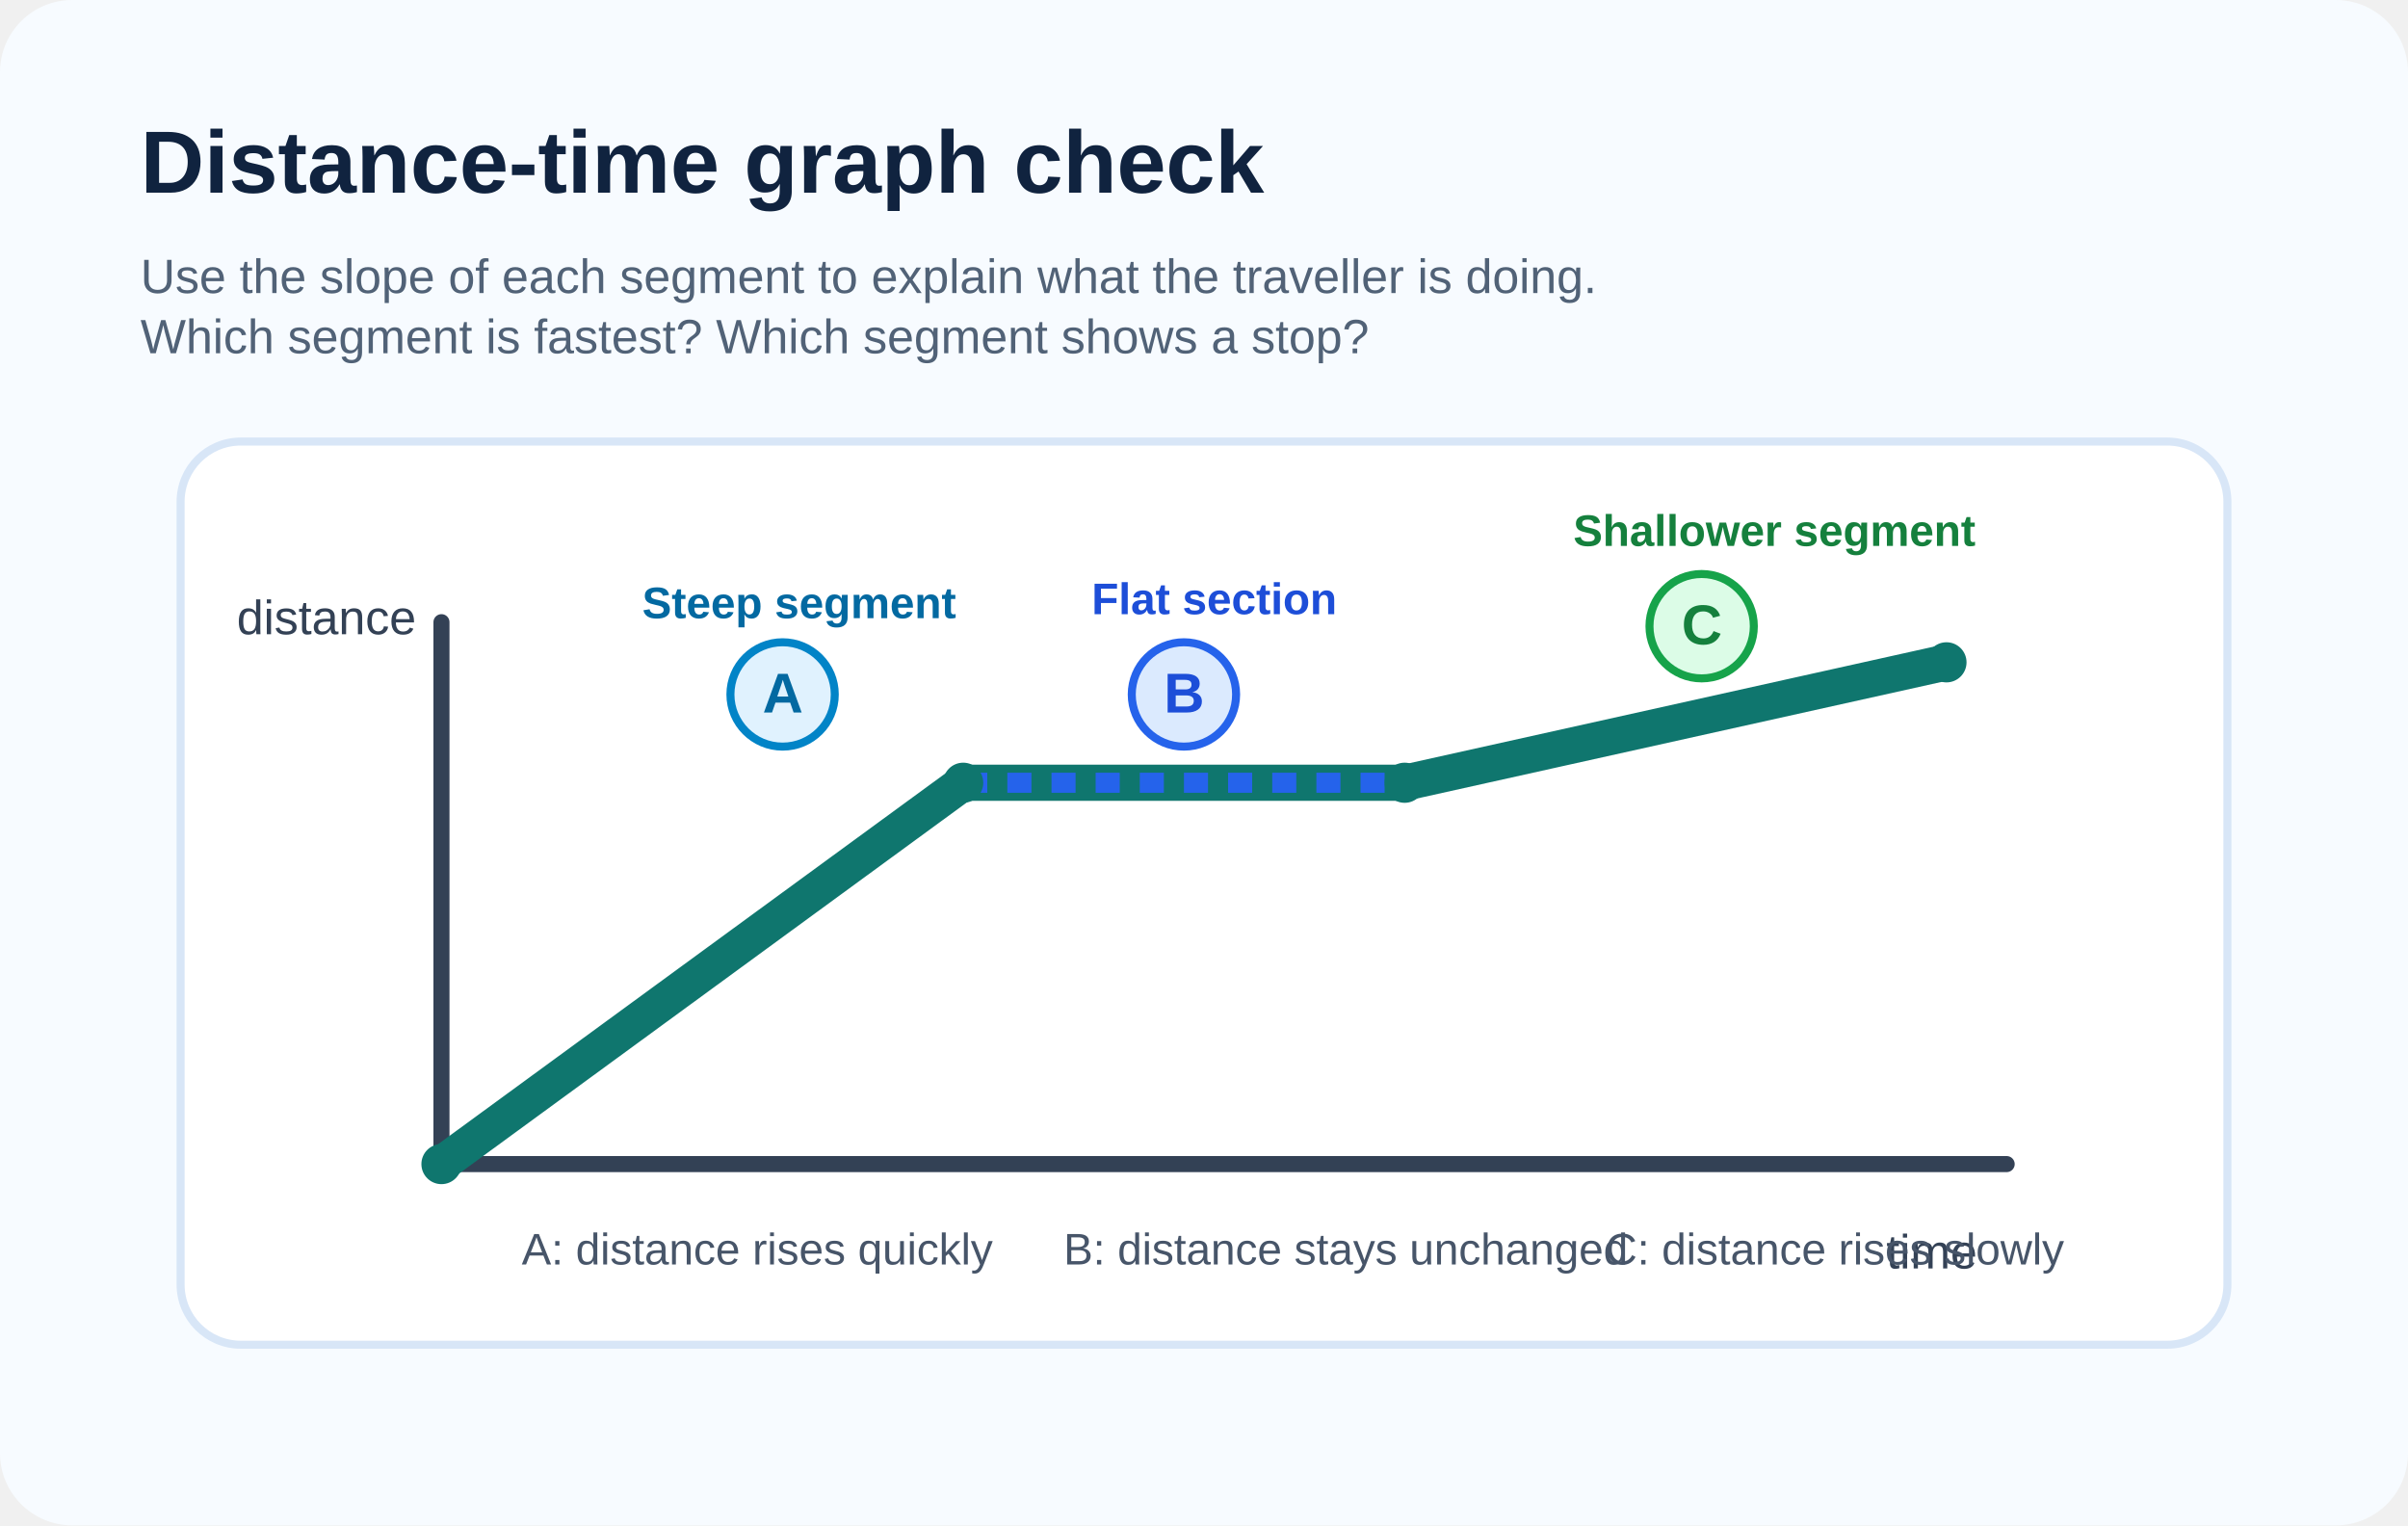
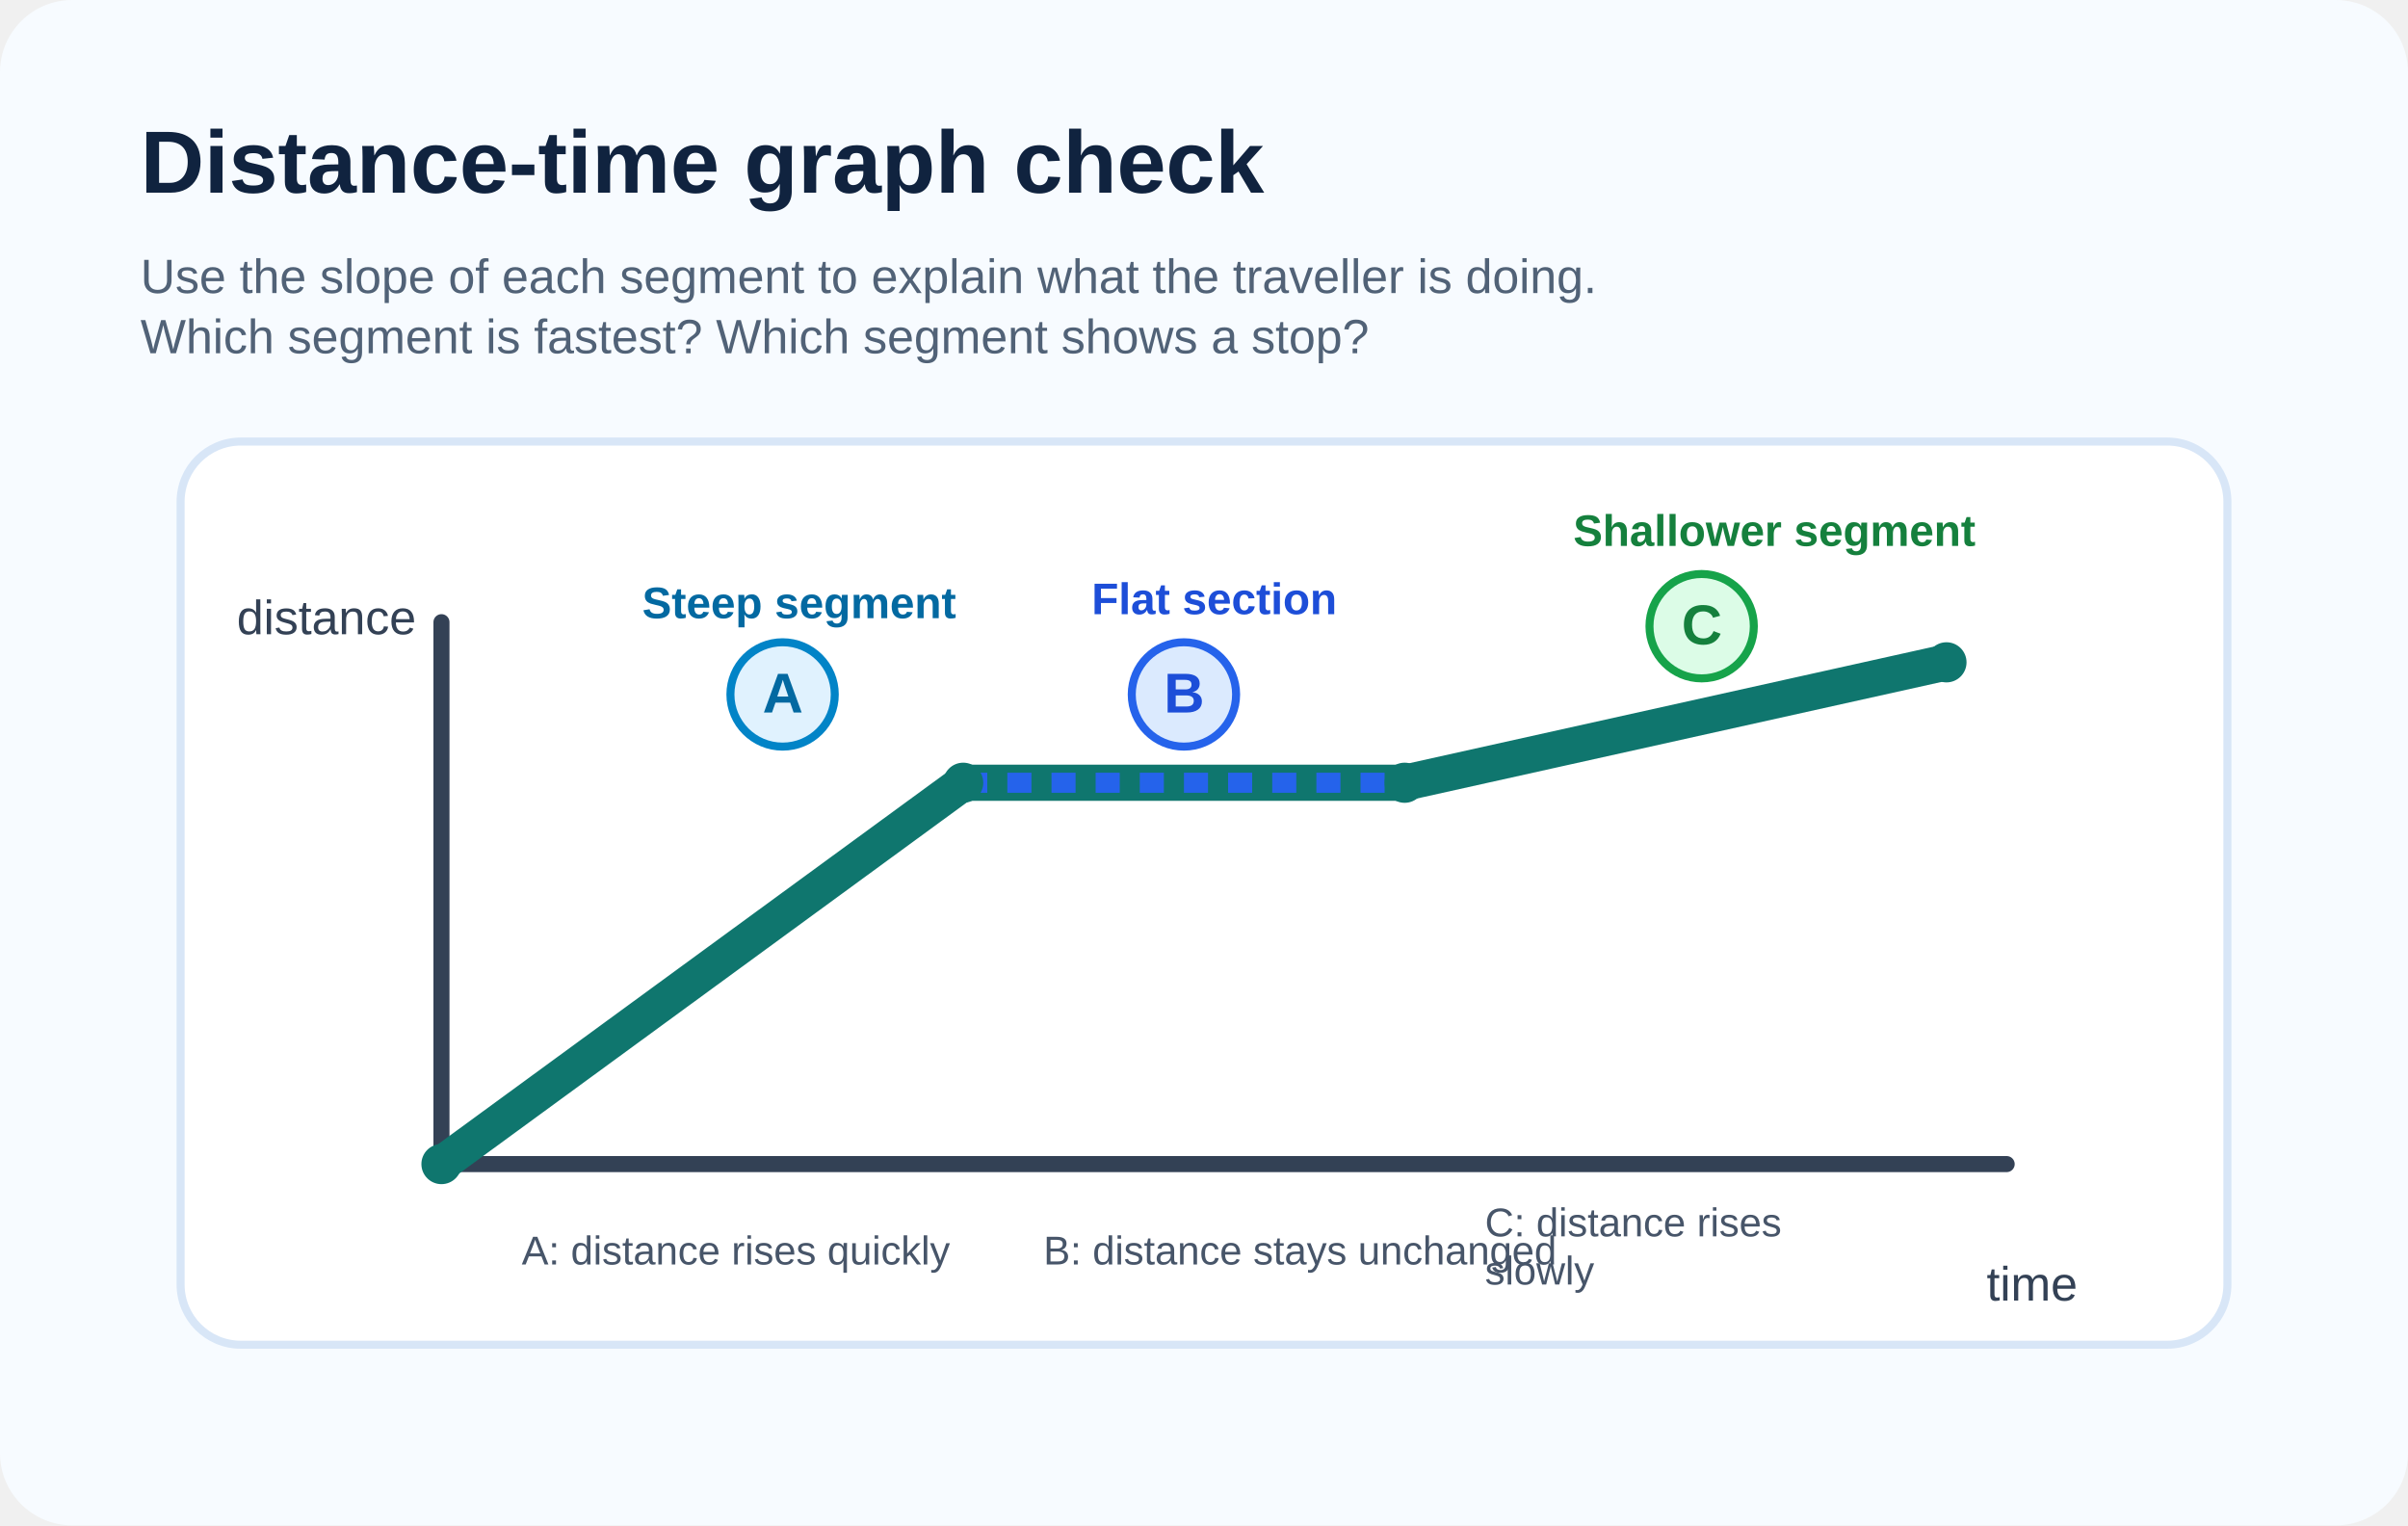
<svg xmlns="http://www.w3.org/2000/svg" viewBox="0 0 1200 760" role="img" aria-labelledby="title desc">
  <rect width="1200" height="760" rx="36" fill="#f7fbff" />
  <text x="70" y="96" font-size="44" font-family="Segoe UI, Arial, sans-serif" font-weight="700" fill="#10233f">Distance-time graph check</text>
  <text x="70" y="146" font-size="24" font-family="Segoe UI, Arial, sans-serif" fill="#516277">
    <tspan x="70" dy="0">Use the slope of each segment to explain what the traveller is doing.</tspan>
    <tspan x="70" dy="30">Which segment is fastest? Which segment shows a stop?</tspan>
  </text>
  <g transform="translate(90 220)">
    <rect width="1020" height="450" rx="30" fill="#ffffff" stroke="#d8e6f7" stroke-width="4" />
    <path d="M130 360 V90 M130 360 H910" stroke="#334155" stroke-width="8" stroke-linecap="round" />
    <path d="M130 360 L390 170 L610 170 L880 110" fill="none" stroke="#0f766e" stroke-width="18" stroke-linecap="round" stroke-linejoin="round" />
    <path d="M390 170 H610" stroke="#2563eb" stroke-width="10" stroke-dasharray="12 10" />
    <circle cx="130" cy="360" r="10" fill="#0f766e" />
    <circle cx="390" cy="170" r="10" fill="#0f766e" />
    <circle cx="610" cy="170" r="10" fill="#0f766e" />
    <circle cx="880" cy="110" r="10" fill="#0f766e" />
    <text x="28" y="96" font-size="24" font-family="Segoe UI, Arial, sans-serif" fill="#334155">distance</text>
-     <text x="850" y="412" font-size="24" font-family="Segoe UI, Arial, sans-serif" fill="#334155">time</text>
+     <text x="900" y="428" font-size="24" font-family="Segoe UI, Arial, sans-serif" fill="#334155">time</text>
    <g>
      <circle cx="300" cy="126" r="26" fill="#e0f2fe" stroke="#0284c7" stroke-width="4" />
      <text x="290" y="135" font-size="28" font-family="Segoe UI, Arial, sans-serif" font-weight="700" fill="#0369a1">A</text>
      <text x="230" y="88" font-size="22" font-family="Segoe UI, Arial, sans-serif" font-weight="700" fill="#0369a1">Steep segment</text>
    </g>
    <g>
      <circle cx="500" cy="126" r="26" fill="#dbeafe" stroke="#2563eb" stroke-width="4" />
      <text x="490" y="135" font-size="28" font-family="Segoe UI, Arial, sans-serif" font-weight="700" fill="#1d4ed8">B</text>
      <text x="454" y="86" font-size="22" font-family="Segoe UI, Arial, sans-serif" font-weight="700" fill="#1d4ed8">Flat section</text>
    </g>
    <g>
      <circle cx="758" cy="92" r="26" fill="#dcfce7" stroke="#16a34a" stroke-width="4" />
      <text x="748" y="101" font-size="28" font-family="Segoe UI, Arial, sans-serif" font-weight="700" fill="#15803d">C</text>
      <text x="694" y="52" font-size="22" font-family="Segoe UI, Arial, sans-serif" font-weight="700" fill="#15803d">Shallower segment</text>
    </g>
-     <text x="170" y="410" font-size="22" font-family="Segoe UI, Arial, sans-serif" fill="#475569">A: distance rises quickly</text>
-     <text x="440" y="410" font-size="22" font-family="Segoe UI, Arial, sans-serif" fill="#475569">B: distance stays unchanged</text>
-     <text x="710" y="410" font-size="22" font-family="Segoe UI, Arial, sans-serif" fill="#475569">C: distance rises slowly</text>
+     <text x="170" y="410" font-size="20" font-family="Segoe UI, Arial, sans-serif" fill="#475569">A: distance rises quickly</text>
+     <text x="430" y="410" font-size="20" font-family="Segoe UI, Arial, sans-serif" fill="#475569">B: distance stays unchanged</text>
+     <text x="650" y="396" font-size="20" font-family="Segoe UI, Arial, sans-serif" fill="#475569">
+       <tspan x="650" dy="0">C: distance rises</tspan>
+       <tspan x="650" dy="24">slowly</tspan>
+     </text>
  </g>
</svg>
